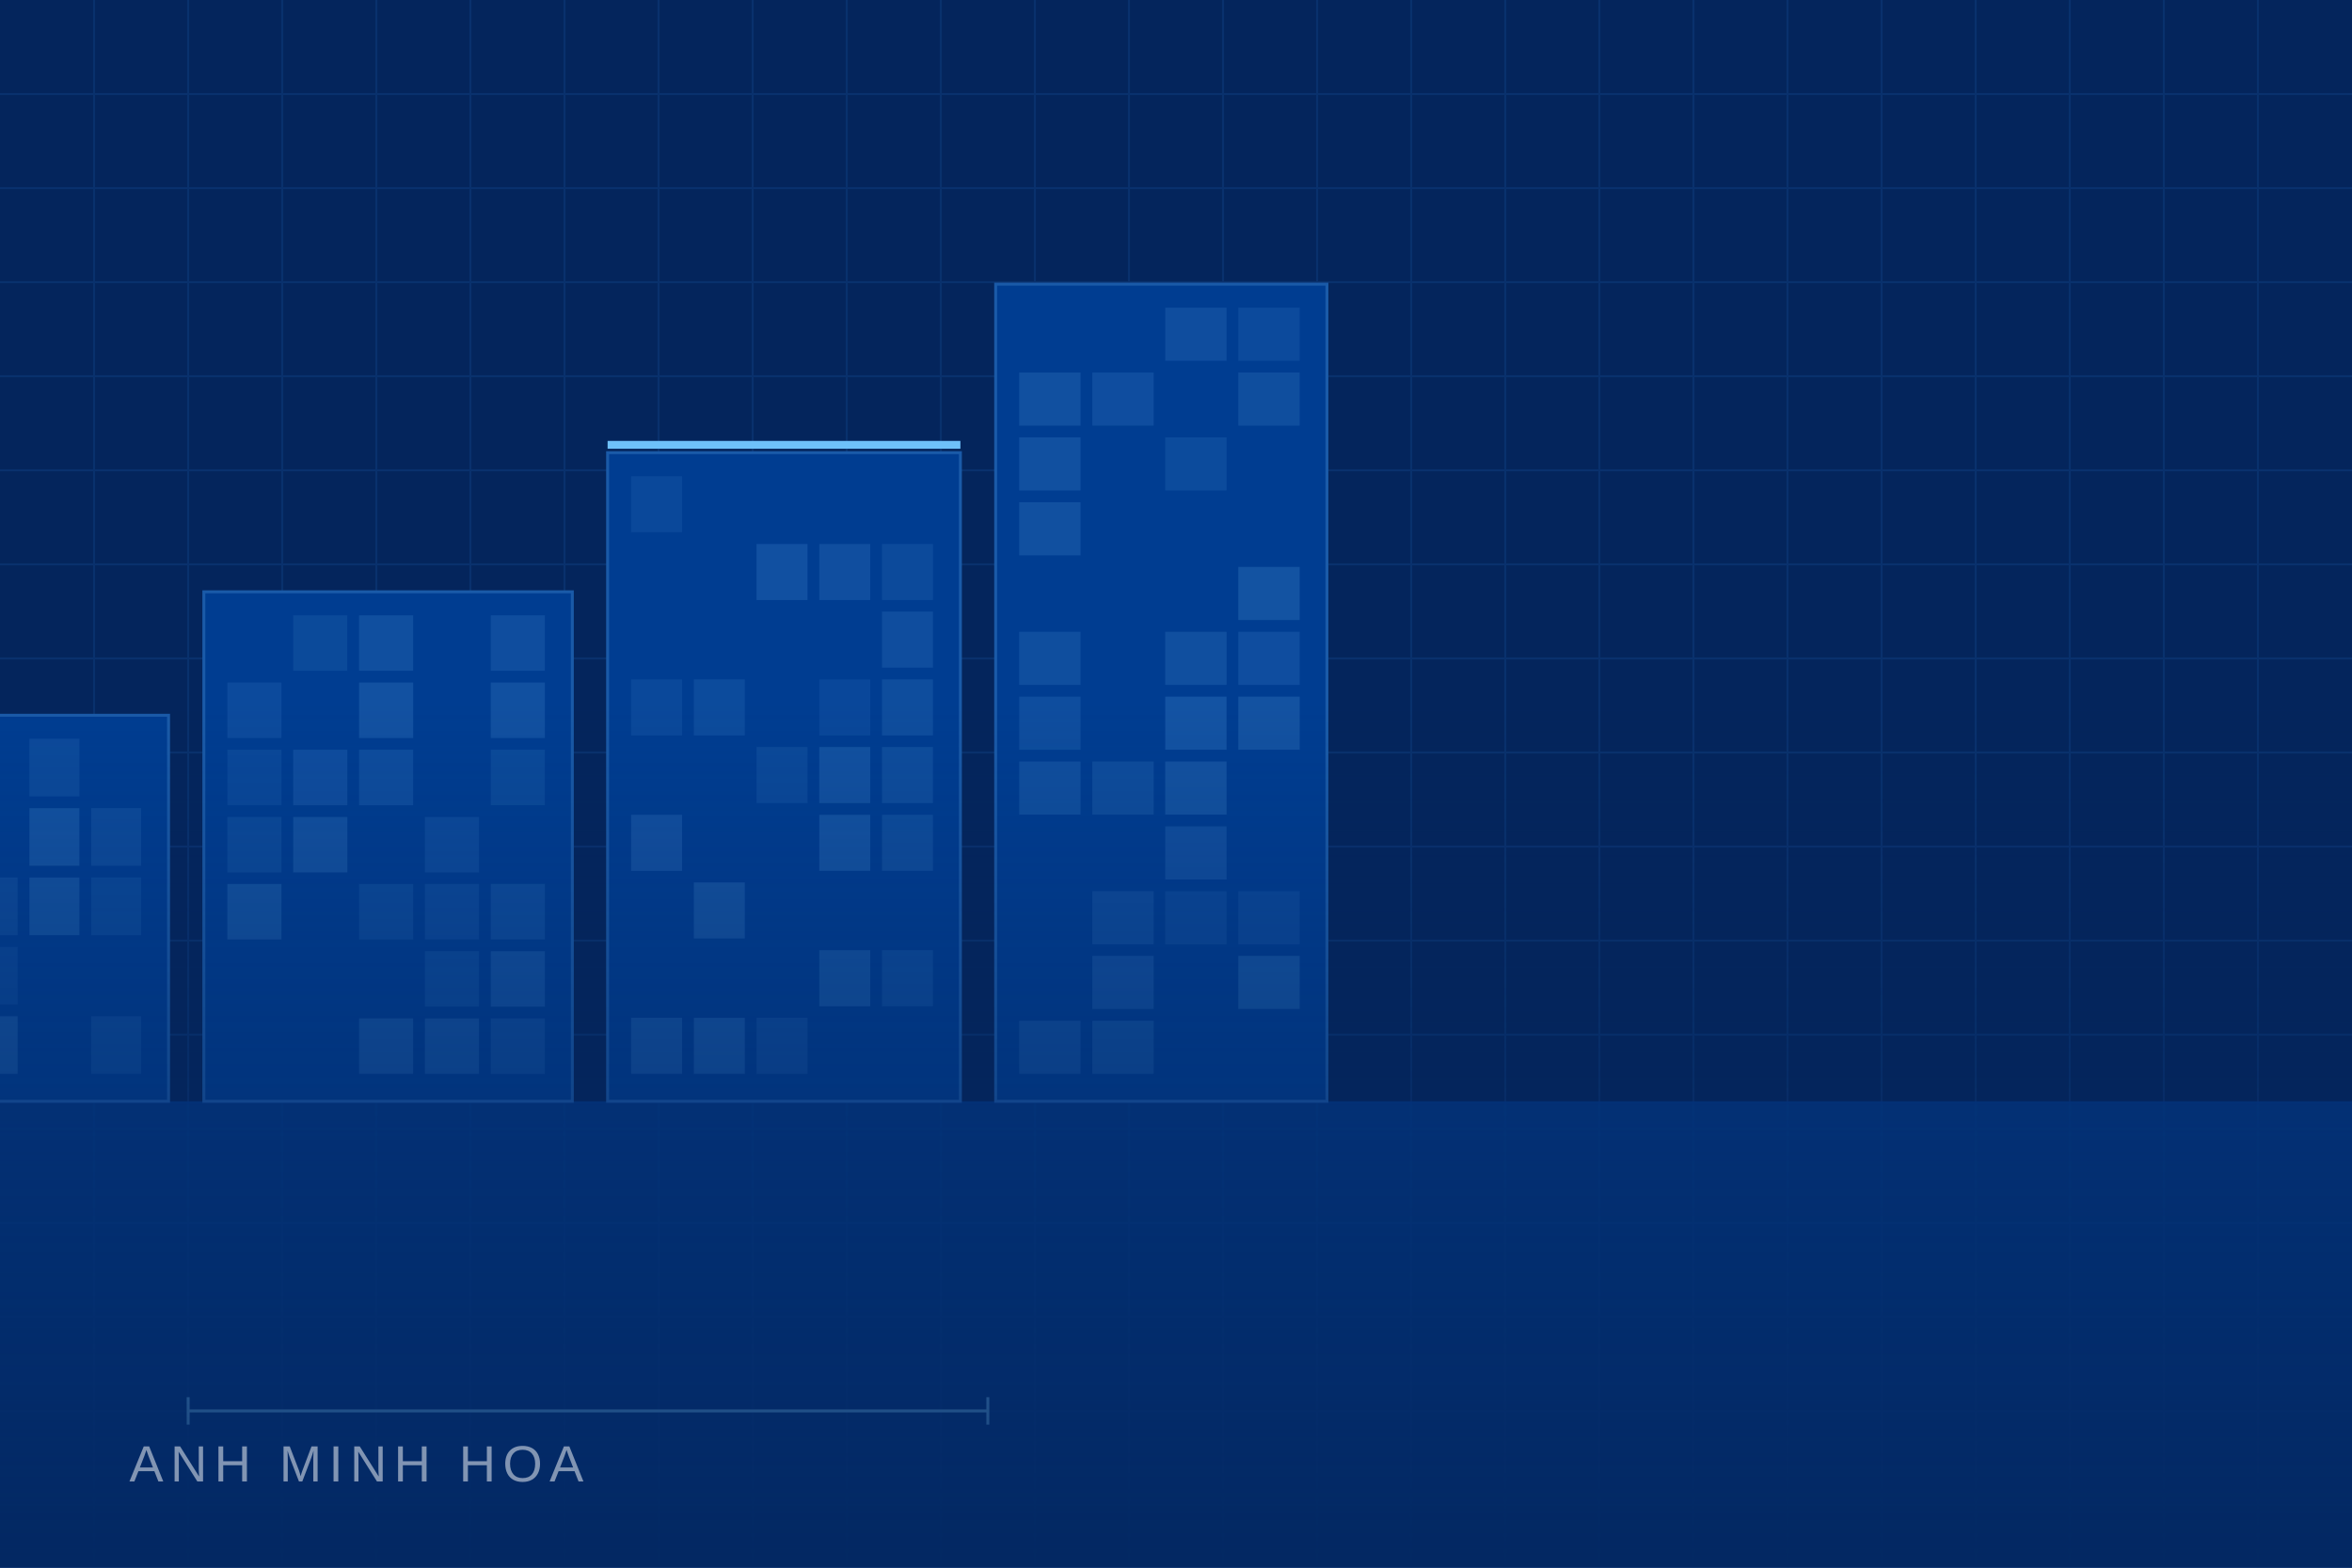
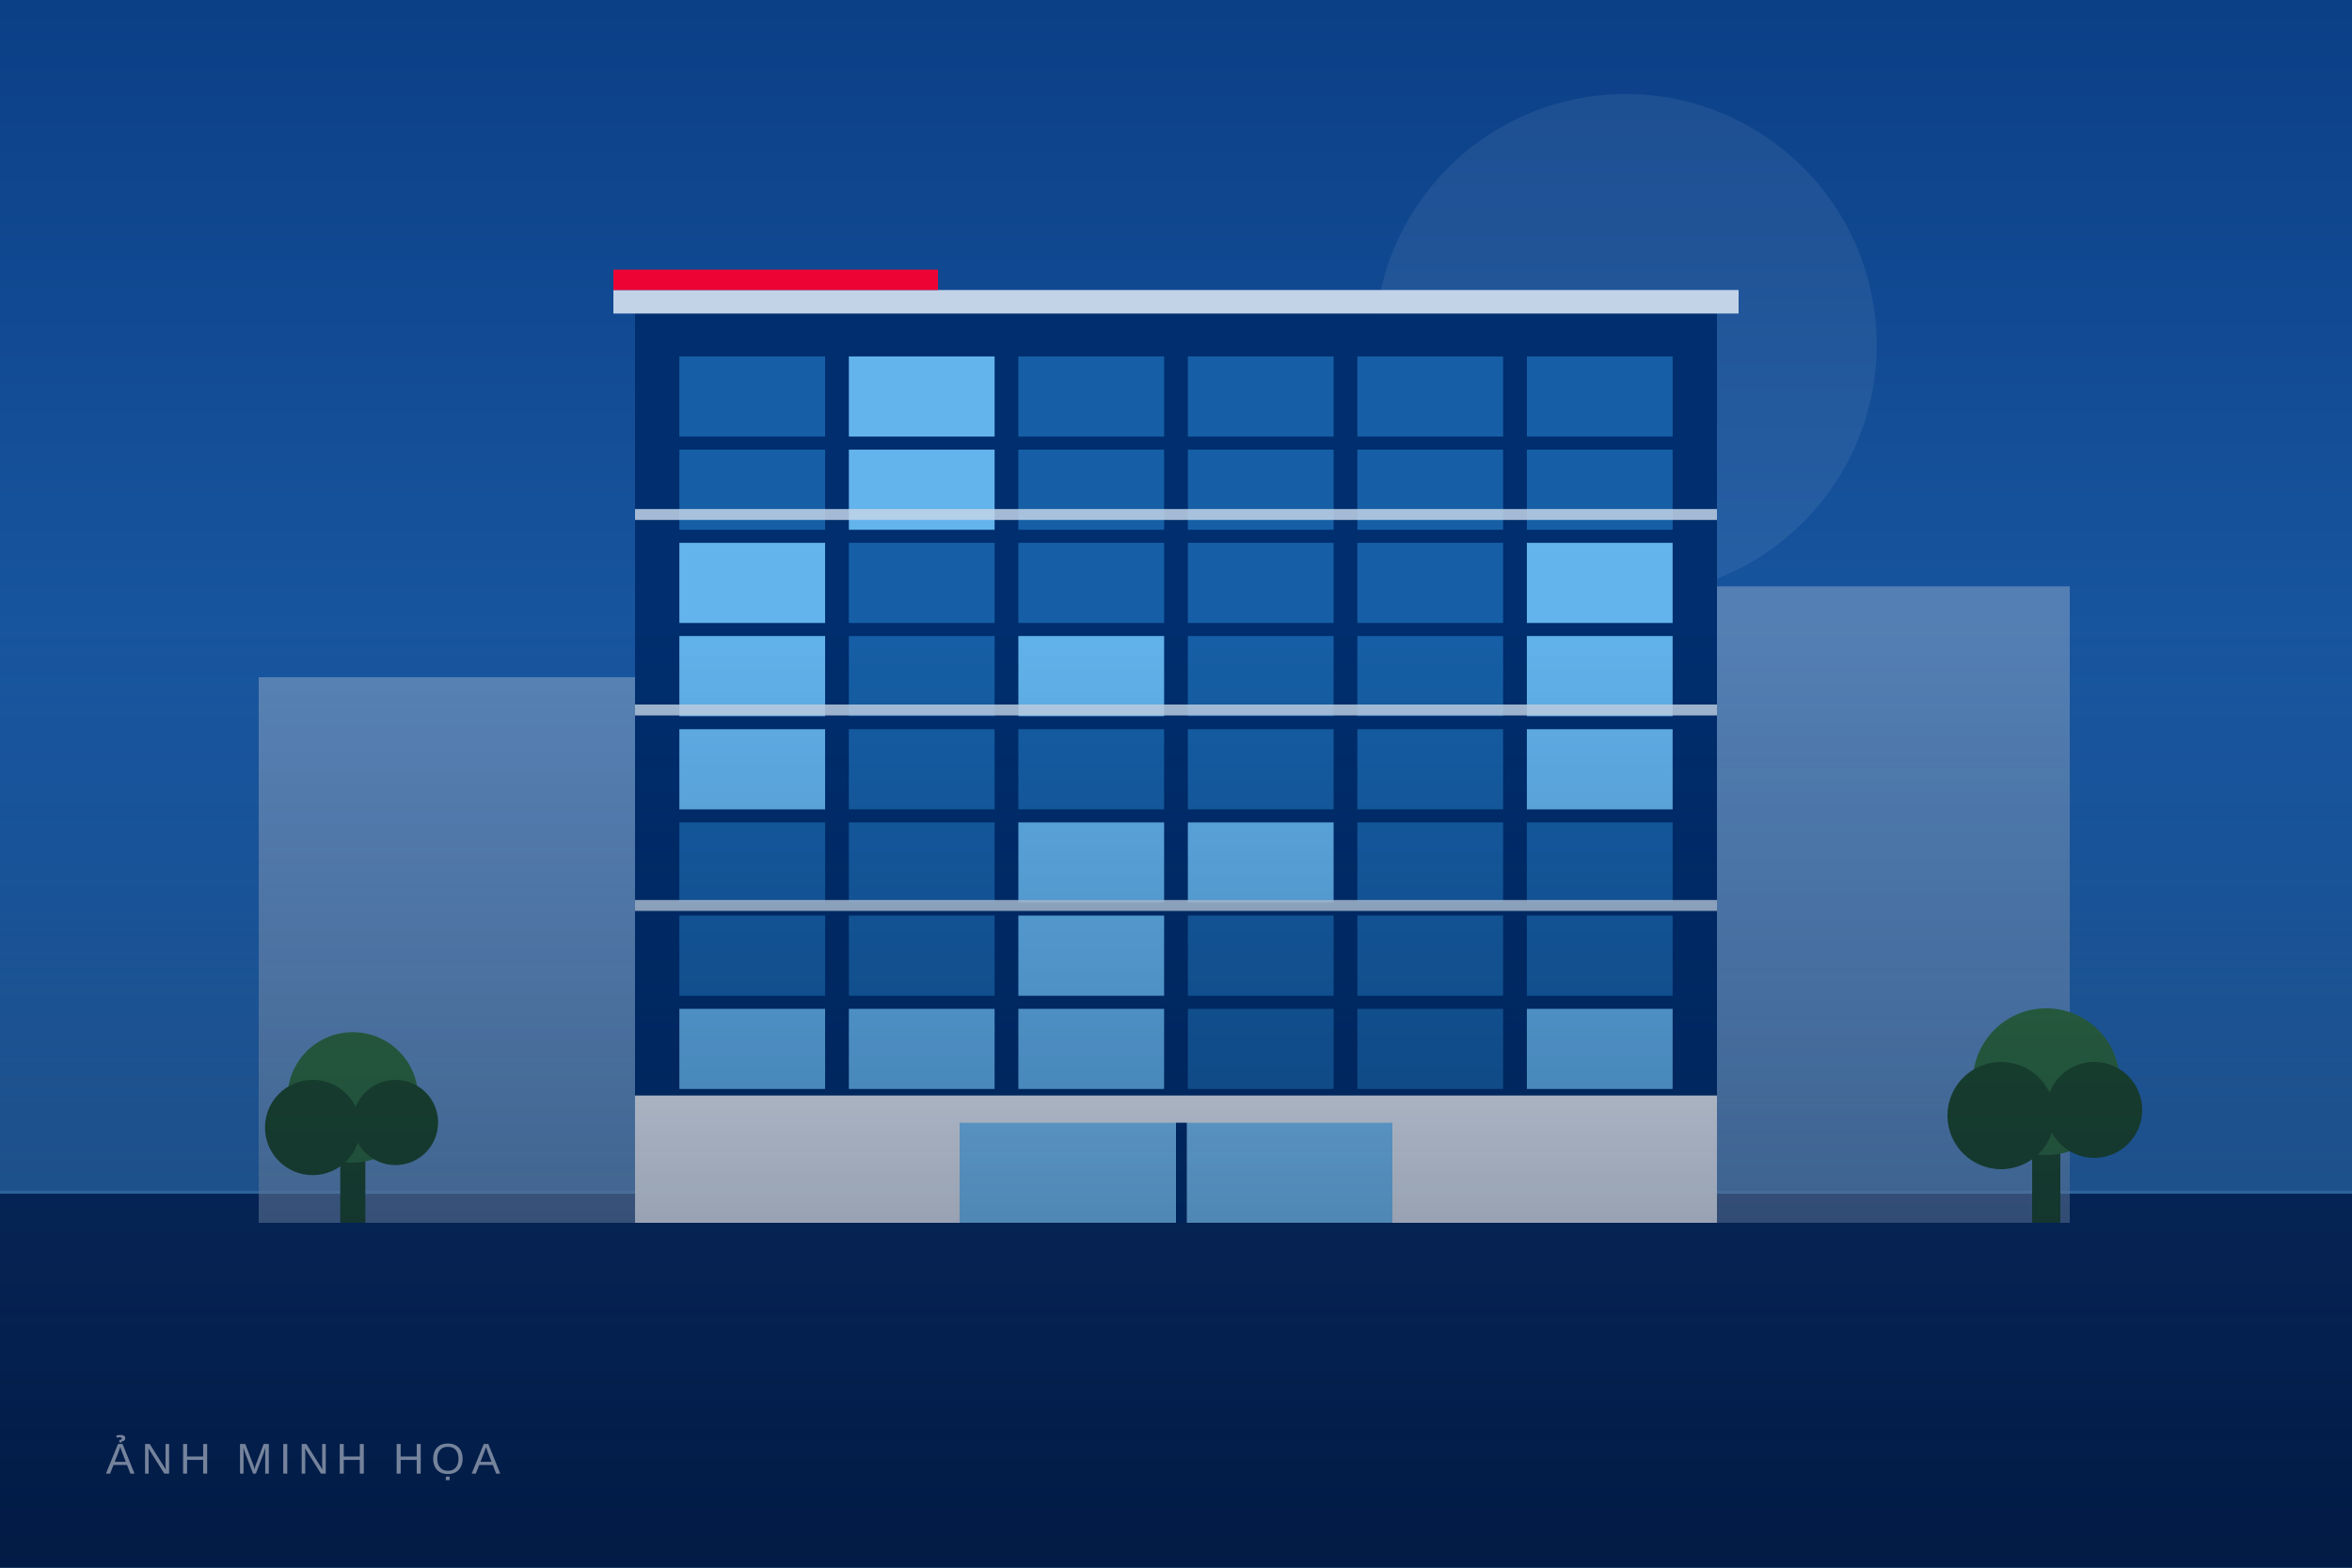
<svg xmlns="http://www.w3.org/2000/svg" viewBox="0 0 1200 800" width="1200" height="800" role="img" aria-label="Ảnh minh họa công trình">
-   <rect width="1200" height="800" fill="#04255c" />
-   <g stroke="#1a5aa8" stroke-width="1" opacity="0.22">
-     <line x1="48" y1="0" x2="48" y2="800" />
-     <line x1="96" y1="0" x2="96" y2="800" />
-     <line x1="144" y1="0" x2="144" y2="800" />
-     <line x1="192" y1="0" x2="192" y2="800" />
-     <line x1="240" y1="0" x2="240" y2="800" />
-     <line x1="288" y1="0" x2="288" y2="800" />
-     <line x1="336" y1="0" x2="336" y2="800" />
-     <line x1="384" y1="0" x2="384" y2="800" />
-     <line x1="432" y1="0" x2="432" y2="800" />
-     <line x1="480" y1="0" x2="480" y2="800" />
-     <line x1="528" y1="0" x2="528" y2="800" />
-     <line x1="576" y1="0" x2="576" y2="800" />
-     <line x1="624" y1="0" x2="624" y2="800" />
-     <line x1="672" y1="0" x2="672" y2="800" />
-     <line x1="720" y1="0" x2="720" y2="800" />
-     <line x1="768" y1="0" x2="768" y2="800" />
-     <line x1="816" y1="0" x2="816" y2="800" />
-     <line x1="864" y1="0" x2="864" y2="800" />
-     <line x1="912" y1="0" x2="912" y2="800" />
-     <line x1="960" y1="0" x2="960" y2="800" />
-     <line x1="1008" y1="0" x2="1008" y2="800" />
-     <line x1="1056" y1="0" x2="1056" y2="800" />
-     <line x1="1104" y1="0" x2="1104" y2="800" />
-     <line x1="1152" y1="0" x2="1152" y2="800" />
-     <line x1="0" y1="48" x2="1200" y2="48" />
-     <line x1="0" y1="96" x2="1200" y2="96" />
-     <line x1="0" y1="144" x2="1200" y2="144" />
-     <line x1="0" y1="192" x2="1200" y2="192" />
-     <line x1="0" y1="240" x2="1200" y2="240" />
-     <line x1="0" y1="288" x2="1200" y2="288" />
-     <line x1="0" y1="336" x2="1200" y2="336" />
-     <line x1="0" y1="384" x2="1200" y2="384" />
-     <line x1="0" y1="432" x2="1200" y2="432" />
-     <line x1="0" y1="480" x2="1200" y2="480" />
-     <line x1="0" y1="528" x2="1200" y2="528" />
-     <line x1="0" y1="576" x2="1200" y2="576" />
-     <line x1="0" y1="624" x2="1200" y2="624" />
-     <line x1="0" y1="672" x2="1200" y2="672" />
-     <line x1="0" y1="720" x2="1200" y2="720" />
-     <line x1="0" y1="768" x2="1200" y2="768" />
-   </g>
-   <rect x="0" y="562" width="1200" height="238" fill="#003d91" opacity="0.75" />
-   <rect x="-60" y="365" width="146" height="197" fill="#003d91" stroke="#1a5aa8" stroke-width="1.5" />
-   <rect x="-48.0" y="483.2" width="25.5" height="29.4" fill="#1a5aa8" opacity="0.44" />
-   <rect x="-16.5" y="447.8" width="25.5" height="29.4" fill="#1a5aa8" opacity="0.46" />
-   <rect x="-16.5" y="483.2" width="25.5" height="29.4" fill="#1a5aa8" opacity="0.35" />
-   <rect x="-16.5" y="518.6" width="25.5" height="29.4" fill="#1a5aa8" opacity="0.72" />
-   <rect x="15.0" y="377.0" width="25.5" height="29.4" fill="#1a5aa8" opacity="0.46" />
-   <rect x="15.0" y="412.4" width="25.5" height="29.4" fill="#1a5aa8" opacity="0.74" />
-   <rect x="15.0" y="447.8" width="25.5" height="29.4" fill="#1a5aa8" opacity="0.71" />
-   <rect x="46.5" y="412.4" width="25.5" height="29.4" fill="#1a5aa8" opacity="0.49" />
-   <rect x="46.5" y="447.8" width="25.5" height="29.4" fill="#1a5aa8" opacity="0.40" />
-   <rect x="46.5" y="518.6" width="25.5" height="29.4" fill="#1a5aa8" opacity="0.44" />
-   <rect x="104" y="302" width="188" height="260" fill="#003d91" stroke="#1a5aa8" stroke-width="1.5" />
-   <rect x="116.0" y="348.3" width="27.6" height="28.3" fill="#1a5aa8" opacity="0.47" />
-   <rect x="116.0" y="382.6" width="27.6" height="28.3" fill="#1a5aa8" opacity="0.38" />
-   <rect x="116.0" y="416.9" width="27.6" height="28.3" fill="#1a5aa8" opacity="0.44" />
-   <rect x="116.0" y="451.1" width="27.6" height="28.3" fill="#1a5aa8" opacity="0.71" />
-   <rect x="149.6" y="314.0" width="27.6" height="28.3" fill="#1a5aa8" opacity="0.43" />
-   <rect x="149.6" y="382.6" width="27.6" height="28.3" fill="#1a5aa8" opacity="0.57" />
-   <rect x="149.6" y="416.9" width="27.6" height="28.3" fill="#1a5aa8" opacity="0.70" />
-   <rect x="183.2" y="314.0" width="27.6" height="28.3" fill="#1a5aa8" opacity="0.61" />
-   <rect x="183.2" y="348.3" width="27.6" height="28.3" fill="#1a5aa8" opacity="0.70" />
-   <rect x="183.2" y="382.6" width="27.6" height="28.3" fill="#1a5aa8" opacity="0.54" />
-   <rect x="183.2" y="451.1" width="27.6" height="28.3" fill="#1a5aa8" opacity="0.44" />
-   <rect x="183.2" y="519.7" width="27.6" height="28.3" fill="#1a5aa8" opacity="0.69" />
-   <rect x="216.8" y="416.9" width="27.6" height="28.3" fill="#1a5aa8" opacity="0.45" />
-   <rect x="216.8" y="451.1" width="27.6" height="28.3" fill="#1a5aa8" opacity="0.41" />
-   <rect x="216.8" y="485.4" width="27.6" height="28.3" fill="#1a5aa8" opacity="0.44" />
-   <rect x="216.8" y="519.7" width="27.6" height="28.3" fill="#1a5aa8" opacity="0.65" />
-   <rect x="250.4" y="314.0" width="27.6" height="28.3" fill="#1a5aa8" opacity="0.56" />
-   <rect x="250.4" y="348.3" width="27.6" height="28.3" fill="#1a5aa8" opacity="0.65" />
-   <rect x="250.4" y="382.6" width="27.6" height="28.3" fill="#1a5aa8" opacity="0.43" />
-   <rect x="250.4" y="451.1" width="27.6" height="28.3" fill="#1a5aa8" opacity="0.51" />
-   <rect x="250.4" y="485.4" width="27.6" height="28.3" fill="#1a5aa8" opacity="0.65" />
-   <rect x="250.4" y="519.7" width="27.6" height="28.3" fill="#1a5aa8" opacity="0.50" />
-   <rect x="310" y="231" width="180" height="331" fill="#003d91" stroke="#1a5aa8" stroke-width="1.5" />
-   <rect x="322.0" y="243.0" width="26.0" height="28.6" fill="#1a5aa8" opacity="0.39" />
-   <rect x="322.0" y="346.7" width="26.0" height="28.6" fill="#1a5aa8" opacity="0.39" />
-   <rect x="322.0" y="415.8" width="26.0" height="28.6" fill="#1a5aa8" opacity="0.68" />
-   <rect x="322.0" y="519.4" width="26.0" height="28.6" fill="#1a5aa8" opacity="0.70" />
-   <rect x="354.0" y="346.7" width="26.0" height="28.6" fill="#1a5aa8" opacity="0.48" />
-   <rect x="354.0" y="450.3" width="26.0" height="28.6" fill="#1a5aa8" opacity="0.72" />
-   <rect x="354.0" y="519.4" width="26.0" height="28.6" fill="#1a5aa8" opacity="0.74" />
-   <rect x="386.0" y="277.6" width="26.0" height="28.6" fill="#1a5aa8" opacity="0.67" />
-   <rect x="386.0" y="381.2" width="26.0" height="28.6" fill="#1a5aa8" opacity="0.42" />
-   <rect x="386.0" y="519.4" width="26.0" height="28.6" fill="#1a5aa8" opacity="0.45" />
-   <rect x="418.0" y="277.6" width="26.0" height="28.6" fill="#1a5aa8" opacity="0.60" />
-   <rect x="418.0" y="346.7" width="26.0" height="28.6" fill="#1a5aa8" opacity="0.36" />
-   <rect x="418.0" y="381.2" width="26.0" height="28.6" fill="#1a5aa8" opacity="0.70" />
-   <rect x="418.0" y="415.8" width="26.0" height="28.6" fill="#1a5aa8" opacity="0.74" />
-   <rect x="418.0" y="484.9" width="26.0" height="28.6" fill="#1a5aa8" opacity="0.71" />
-   <rect x="450.0" y="277.6" width="26.0" height="28.6" fill="#1a5aa8" opacity="0.46" />
-   <rect x="450.0" y="312.1" width="26.0" height="28.6" fill="#1a5aa8" opacity="0.56" />
-   <rect x="450.0" y="346.7" width="26.0" height="28.6" fill="#1a5aa8" opacity="0.55" />
-   <rect x="450.0" y="381.2" width="26.0" height="28.6" fill="#1a5aa8" opacity="0.53" />
-   <rect x="450.0" y="415.8" width="26.0" height="28.6" fill="#1a5aa8" opacity="0.53" />
-   <rect x="450.0" y="484.9" width="26.0" height="28.6" fill="#1a5aa8" opacity="0.48" />
-   <rect x="310" y="225" width="180" height="4" fill="#6ec1fa" />
-   <rect x="508" y="145" width="169" height="417" fill="#003d91" stroke="#1a5aa8" stroke-width="1.5" />
-   <rect x="520.0" y="190.1" width="31.3" height="27.1" fill="#1a5aa8" opacity="0.66" />
-   <rect x="520.0" y="223.2" width="31.3" height="27.1" fill="#1a5aa8" opacity="0.65" />
-   <rect x="520.0" y="256.3" width="31.3" height="27.1" fill="#1a5aa8" opacity="0.66" />
-   <rect x="520.0" y="322.4" width="31.3" height="27.1" fill="#1a5aa8" opacity="0.59" />
-   <rect x="520.0" y="355.5" width="31.3" height="27.1" fill="#1a5aa8" opacity="0.54" />
-   <rect x="520.0" y="388.6" width="31.3" height="27.1" fill="#1a5aa8" opacity="0.61" />
-   <rect x="520.0" y="520.9" width="31.3" height="27.1" fill="#1a5aa8" opacity="0.56" />
-   <rect x="557.3" y="190.1" width="31.3" height="27.1" fill="#1a5aa8" opacity="0.57" />
-   <rect x="557.3" y="388.6" width="31.3" height="27.1" fill="#1a5aa8" opacity="0.55" />
-   <rect x="557.3" y="454.8" width="31.3" height="27.1" fill="#1a5aa8" opacity="0.50" />
-   <rect x="557.3" y="487.8" width="31.3" height="27.1" fill="#1a5aa8" opacity="0.60" />
-   <rect x="557.3" y="520.9" width="31.3" height="27.1" fill="#1a5aa8" opacity="0.59" />
-   <rect x="594.5" y="157.0" width="31.3" height="27.1" fill="#1a5aa8" opacity="0.56" />
-   <rect x="594.5" y="223.2" width="31.3" height="27.1" fill="#1a5aa8" opacity="0.48" />
-   <rect x="594.5" y="322.4" width="31.3" height="27.1" fill="#1a5aa8" opacity="0.63" />
-   <rect x="594.5" y="355.5" width="31.3" height="27.1" fill="#1a5aa8" opacity="0.74" />
-   <rect x="594.5" y="388.6" width="31.3" height="27.1" fill="#1a5aa8" opacity="0.72" />
-   <rect x="594.5" y="421.7" width="31.3" height="27.1" fill="#1a5aa8" opacity="0.60" />
-   <rect x="594.5" y="454.8" width="31.3" height="27.1" fill="#1a5aa8" opacity="0.38" />
-   <rect x="631.8" y="157.0" width="31.3" height="27.1" fill="#1a5aa8" opacity="0.45" />
-   <rect x="631.8" y="190.1" width="31.3" height="27.1" fill="#1a5aa8" opacity="0.59" />
-   <rect x="631.8" y="289.3" width="31.3" height="27.1" fill="#1a5aa8" opacity="0.73" />
-   <rect x="631.8" y="322.4" width="31.3" height="27.1" fill="#1a5aa8" opacity="0.57" />
-   <rect x="631.8" y="355.5" width="31.3" height="27.1" fill="#1a5aa8" opacity="0.72" />
-   <rect x="631.8" y="454.8" width="31.3" height="27.1" fill="#1a5aa8" opacity="0.39" />
-   <rect x="631.8" y="487.8" width="31.3" height="27.1" fill="#1a5aa8" opacity="0.73" />
-   <g stroke="#6ec1fa" stroke-width="1.5" opacity="0.85">
-     <line x1="96" y1="720" x2="504" y2="720" />
-     <line x1="96" y1="713" x2="96" y2="727" />
-     <line x1="504" y1="713" x2="504" y2="727" />
-   </g>
-   <linearGradient id="g" x1="0" y1="1" x2="0" y2="0">
-     <stop offset="0" stop-color="#04255c" stop-opacity="0.85" />
-     <stop offset="0.55" stop-color="#04255c" stop-opacity="0" />
-   </linearGradient>
-   <rect width="1200" height="800" fill="url(#g)" />
-   <text x="66" y="756" fill="#ffffff" opacity="0.5" font-family="Segoe UI, Arial, sans-serif" font-size="26" letter-spacing="3.6">ANH MINH HOA</text>
+   <defs>
+     <linearGradient id="sky" x1="0" y1="0" x2="0" y2="1">
+       <stop offset="0" stop-color="#0b3f86" />
+       <stop offset="0.55" stop-color="#1c5da8" />
+       <stop offset="1" stop-color="#3f83c4" />
+     </linearGradient>
+     <linearGradient id="gnd" x1="0" y1="0" x2="0" y2="1">
+       <stop offset="0" stop-color="#04255c" stop-opacity="0.9" />
+       <stop offset="1" stop-color="#04255c" />
+     </linearGradient>
+     <linearGradient id="vig" x1="0" y1="1" x2="0" y2="0">
+       <stop offset="0" stop-color="#001233" stop-opacity="0.55" />
+       <stop offset="0.6" stop-color="#001233" stop-opacity="0" />
+     </linearGradient>
+   </defs>
+   <rect x="0" y="0" width="1200" height="800" fill="url(#sky)" />
+   <circle cx="829.47" cy="176" r="128" fill="#ffffff" opacity="0.07" />
+   <rect x="0" y="609.15" width="1200" height="190.85" fill="url(#gnd)" />
+   <rect x="0" y="607.65" width="1200" height="1.5" fill="#6ec1fa" opacity="0.35" />
+   <rect x="132" y="345.6" width="192" height="278.4" fill="#8fa9c9" opacity="0.55" />
+   <rect x="876" y="299.2" width="180" height="324.8" fill="#8fa9c9" opacity="0.5" />
+   <rect x="324" y="160" width="552" height="464" fill="#002e6e" />
+   <rect x="346.61" y="181.89" width="74.37" height="40.9" fill="#1e6fb8" opacity="0.75" />
+   <rect x="346.61" y="229.45" width="74.37" height="40.9" fill="#1e6fb8" opacity="0.75" />
+   <rect x="346.61" y="277.01" width="74.37" height="40.9" fill="#6ec1fa" opacity="0.9" />
+   <rect x="346.61" y="324.57" width="74.37" height="40.9" fill="#6ec1fa" opacity="0.9" />
+   <rect x="346.61" y="372.13" width="74.37" height="40.9" fill="#6ec1fa" opacity="0.9" />
+   <rect x="346.61" y="419.69" width="74.37" height="40.9" fill="#1e6fb8" opacity="0.75" />
+   <rect x="346.61" y="467.25" width="74.37" height="40.9" fill="#1e6fb8" opacity="0.75" />
+   <rect x="346.61" y="514.81" width="74.37" height="40.9" fill="#6ec1fa" opacity="0.9" />
+   <rect x="433.09" y="181.89" width="74.37" height="40.9" fill="#6ec1fa" opacity="0.9" />
+   <rect x="433.09" y="229.45" width="74.37" height="40.9" fill="#6ec1fa" opacity="0.9" />
+   <rect x="433.09" y="277.01" width="74.37" height="40.9" fill="#1e6fb8" opacity="0.75" />
+   <rect x="433.09" y="324.57" width="74.37" height="40.9" fill="#1e6fb8" opacity="0.75" />
+   <rect x="433.09" y="372.13" width="74.37" height="40.9" fill="#1e6fb8" opacity="0.75" />
+   <rect x="433.09" y="419.69" width="74.37" height="40.9" fill="#1e6fb8" opacity="0.75" />
+   <rect x="433.09" y="467.25" width="74.37" height="40.9" fill="#1e6fb8" opacity="0.75" />
+   <rect x="433.09" y="514.81" width="74.37" height="40.9" fill="#6ec1fa" opacity="0.9" />
+   <rect x="519.57" y="181.89" width="74.37" height="40.9" fill="#1e6fb8" opacity="0.75" />
+   <rect x="519.57" y="229.45" width="74.37" height="40.9" fill="#1e6fb8" opacity="0.75" />
+   <rect x="519.57" y="277.01" width="74.37" height="40.9" fill="#1e6fb8" opacity="0.75" />
+   <rect x="519.57" y="324.57" width="74.37" height="40.9" fill="#6ec1fa" opacity="0.9" />
+   <rect x="519.57" y="372.13" width="74.37" height="40.9" fill="#1e6fb8" opacity="0.75" />
+   <rect x="519.57" y="419.69" width="74.37" height="40.9" fill="#6ec1fa" opacity="0.9" />
+   <rect x="519.57" y="467.25" width="74.37" height="40.9" fill="#6ec1fa" opacity="0.9" />
+   <rect x="519.57" y="514.81" width="74.37" height="40.9" fill="#6ec1fa" opacity="0.9" />
+   <rect x="606.05" y="181.89" width="74.37" height="40.9" fill="#1e6fb8" opacity="0.75" />
+   <rect x="606.05" y="229.45" width="74.37" height="40.9" fill="#1e6fb8" opacity="0.75" />
+   <rect x="606.05" y="277.01" width="74.37" height="40.9" fill="#1e6fb8" opacity="0.75" />
+   <rect x="606.05" y="324.57" width="74.37" height="40.9" fill="#1e6fb8" opacity="0.75" />
+   <rect x="606.05" y="372.13" width="74.37" height="40.9" fill="#1e6fb8" opacity="0.75" />
+   <rect x="606.05" y="419.69" width="74.37" height="40.9" fill="#6ec1fa" opacity="0.9" />
+   <rect x="606.05" y="467.25" width="74.37" height="40.9" fill="#1e6fb8" opacity="0.75" />
+   <rect x="606.05" y="514.81" width="74.37" height="40.9" fill="#1e6fb8" opacity="0.75" />
+   <rect x="692.53" y="181.89" width="74.37" height="40.9" fill="#1e6fb8" opacity="0.75" />
+   <rect x="692.53" y="229.45" width="74.37" height="40.9" fill="#1e6fb8" opacity="0.75" />
+   <rect x="692.53" y="277.01" width="74.37" height="40.9" fill="#1e6fb8" opacity="0.75" />
+   <rect x="692.53" y="324.57" width="74.37" height="40.9" fill="#1e6fb8" opacity="0.75" />
+   <rect x="692.53" y="372.13" width="74.37" height="40.9" fill="#1e6fb8" opacity="0.75" />
+   <rect x="692.53" y="419.69" width="74.37" height="40.9" fill="#1e6fb8" opacity="0.75" />
+   <rect x="692.53" y="467.25" width="74.37" height="40.9" fill="#1e6fb8" opacity="0.75" />
+   <rect x="692.53" y="514.81" width="74.37" height="40.9" fill="#1e6fb8" opacity="0.75" />
+   <rect x="779.01" y="181.89" width="74.37" height="40.9" fill="#1e6fb8" opacity="0.75" />
+   <rect x="779.01" y="229.45" width="74.37" height="40.9" fill="#1e6fb8" opacity="0.75" />
+   <rect x="779.01" y="277.01" width="74.37" height="40.9" fill="#6ec1fa" opacity="0.9" />
+   <rect x="779.01" y="324.57" width="74.37" height="40.9" fill="#6ec1fa" opacity="0.9" />
+   <rect x="779.01" y="372.13" width="74.37" height="40.9" fill="#6ec1fa" opacity="0.9" />
+   <rect x="779.01" y="419.69" width="74.37" height="40.9" fill="#1e6fb8" opacity="0.75" />
+   <rect x="779.01" y="467.25" width="74.37" height="40.9" fill="#1e6fb8" opacity="0.75" />
+   <rect x="779.01" y="514.81" width="74.37" height="40.9" fill="#6ec1fa" opacity="0.9" />
+   <rect x="324" y="259.76" width="552" height="5.57" fill="#c2d3e8" opacity="0.85" />
+   <rect x="324" y="359.52" width="552" height="5.57" fill="#c2d3e8" opacity="0.85" />
+   <rect x="324" y="459.28" width="552" height="5.57" fill="#c2d3e8" opacity="0.85" />
+   <rect x="324" y="559.04" width="552" height="64.96" fill="#e8eef7" />
+   <rect x="489.6" y="572.96" width="220.8" height="51.04" fill="#6ec1fa" opacity="0.9" />
+   <rect x="600" y="572.96" width="5.52" height="51.04" fill="#002e6e" />
+   <rect x="312.96" y="148" width="574.08" height="12" fill="#c2d3e8" />
+   <rect x="312.96" y="137.6" width="165.6" height="10.4" fill="#ed0435" />
+   <rect x="173.6" y="583.04" width="12.8" height="40.96" fill="#1e4a2c" />
+   <circle cx="180" cy="560" r="33.28" fill="#2f6b3f" />
+   <circle cx="159.52" cy="575.36" r="24.32" fill="#1e4a2c" />
+   <circle cx="201.76" cy="572.8" r="21.76" fill="#1e4a2c" />
+   <rect x="1036.8" y="577.92" width="14.4" height="46.08" fill="#1e4a2c" />
+   <circle cx="1044" cy="552" r="37.44" fill="#2f6b3f" />
+   <circle cx="1020.96" cy="569.28" r="27.36" fill="#1e4a2c" />
+   <circle cx="1068.48" cy="566.4" r="24.48" fill="#1e4a2c" />
+   <rect x="0" y="0" width="1200" height="800" fill="url(#vig)" />
+   <text x="54" y="752" fill="#ffffff" opacity="0.45" font-family="Segoe UI, Arial, sans-serif" font-size="22" letter-spacing="3.52">ẢNH MINH HỌA</text>
</svg>
